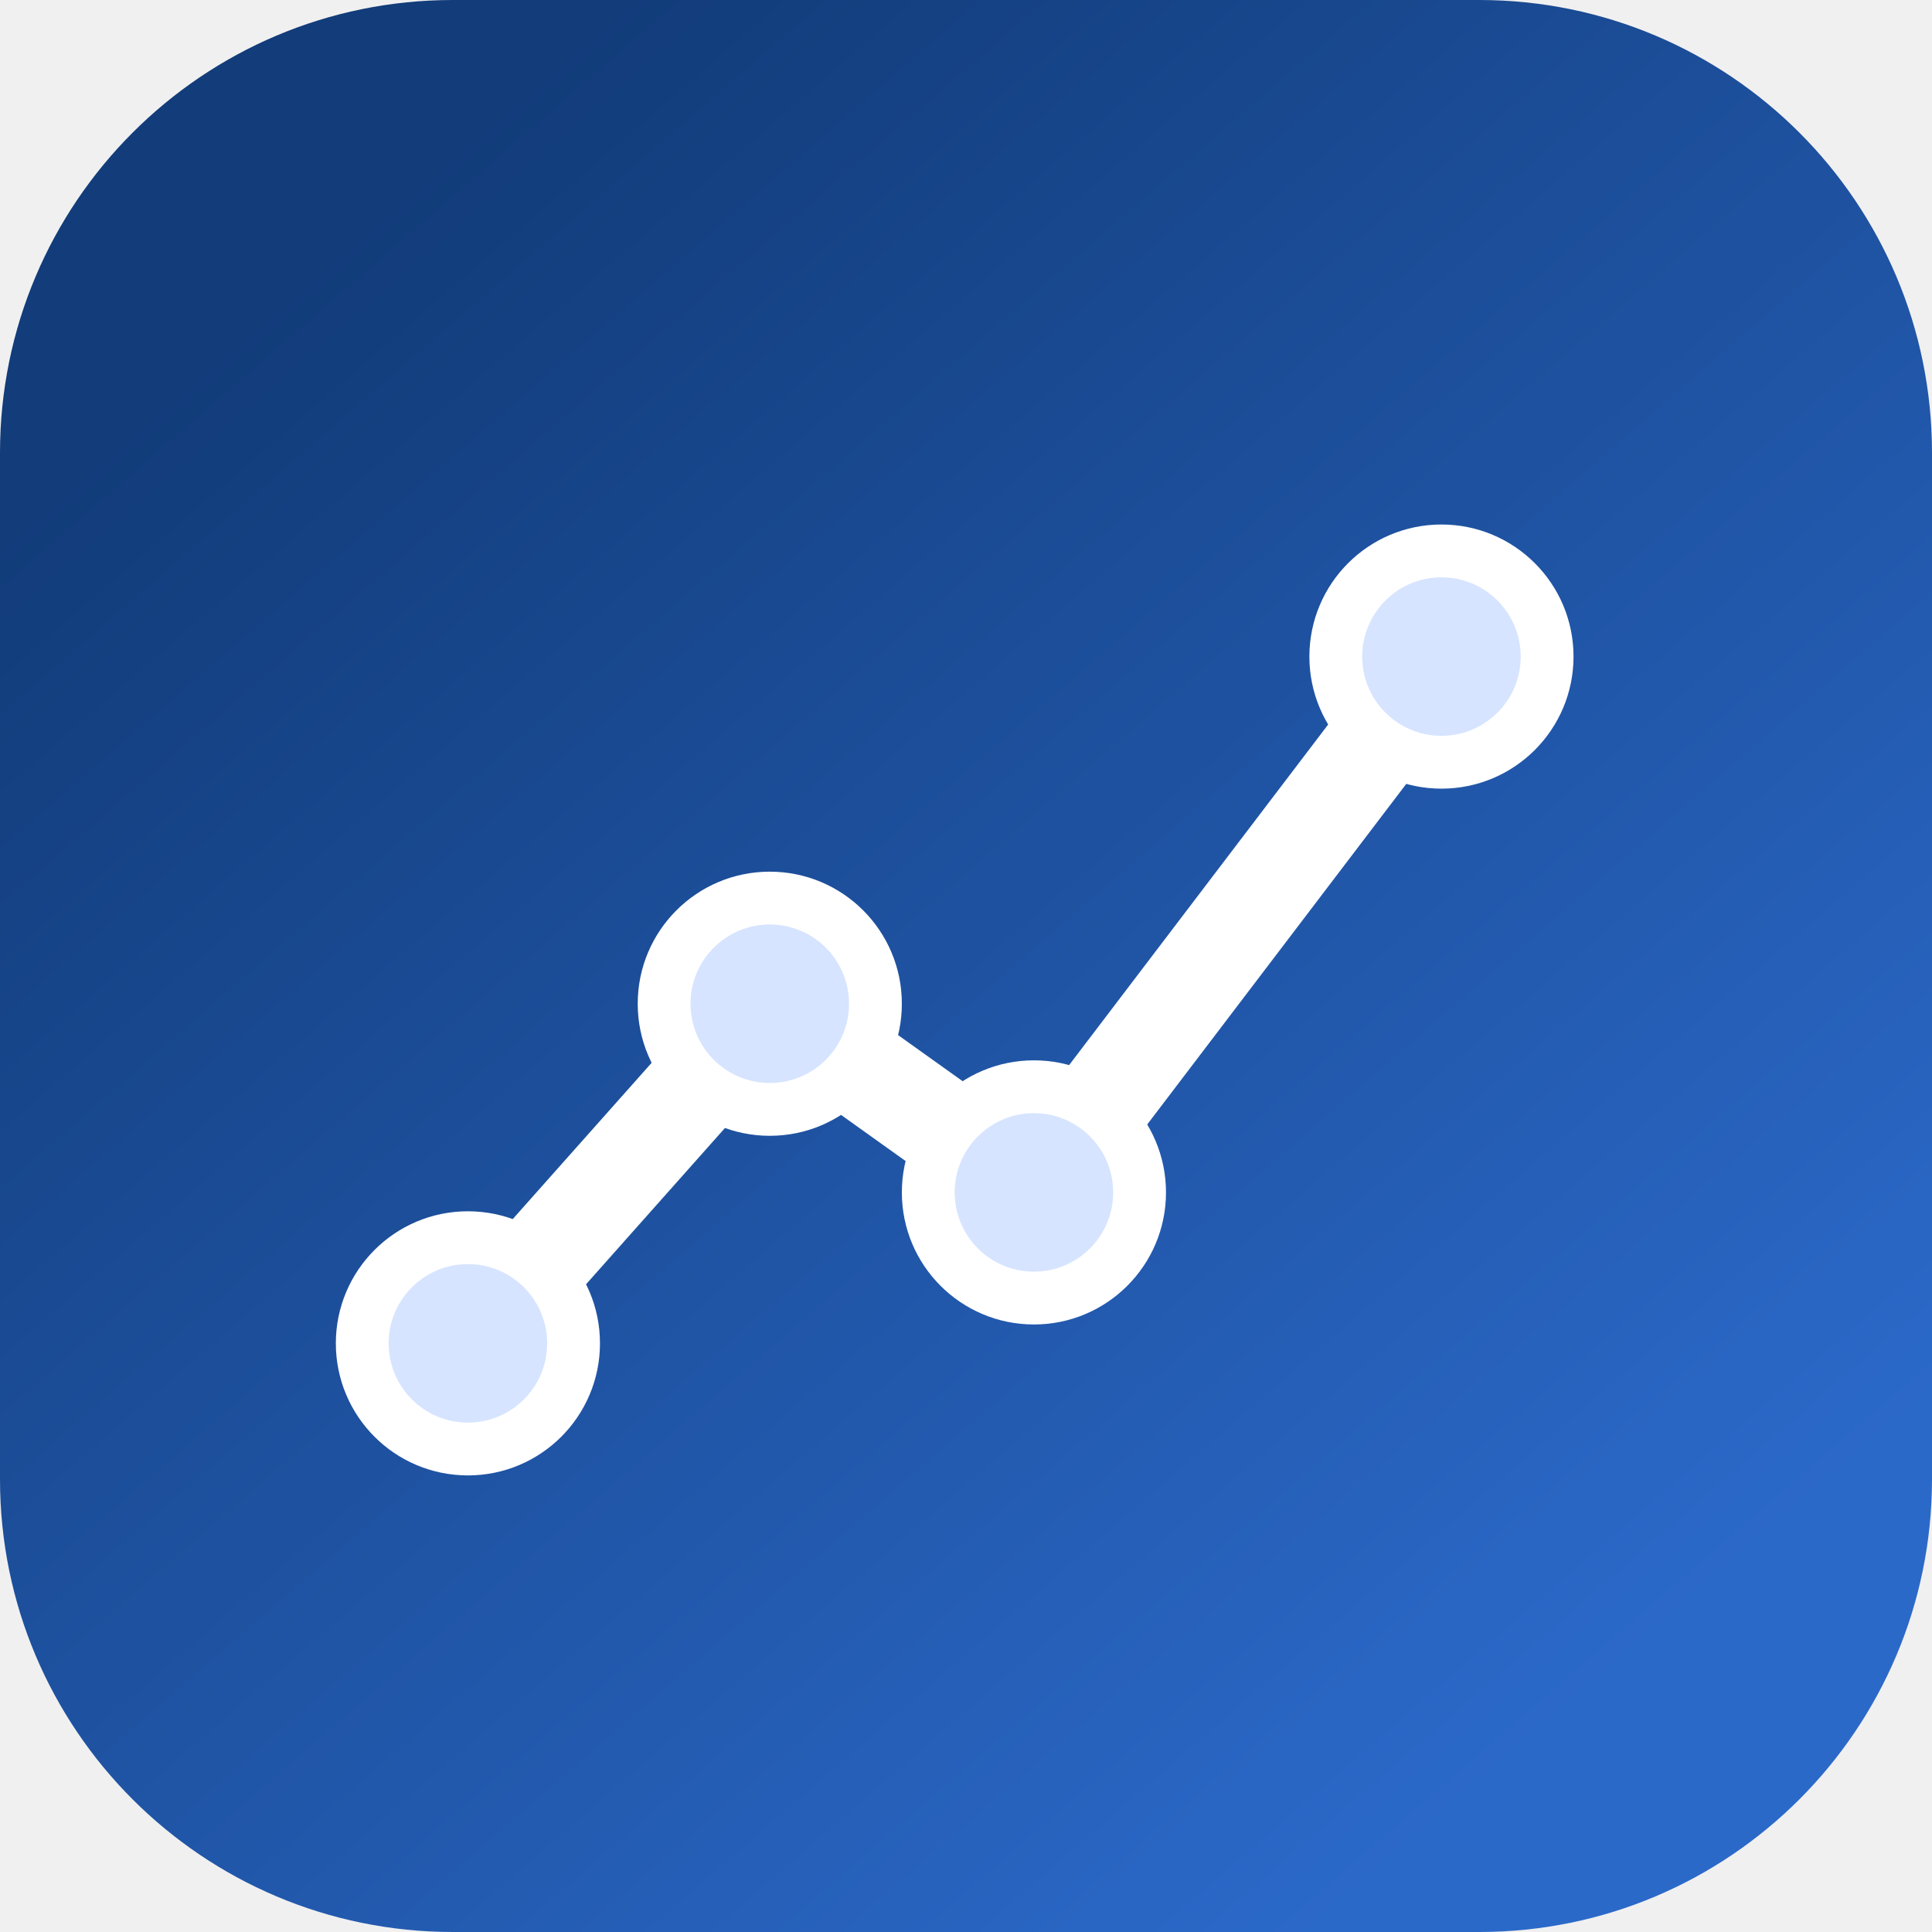
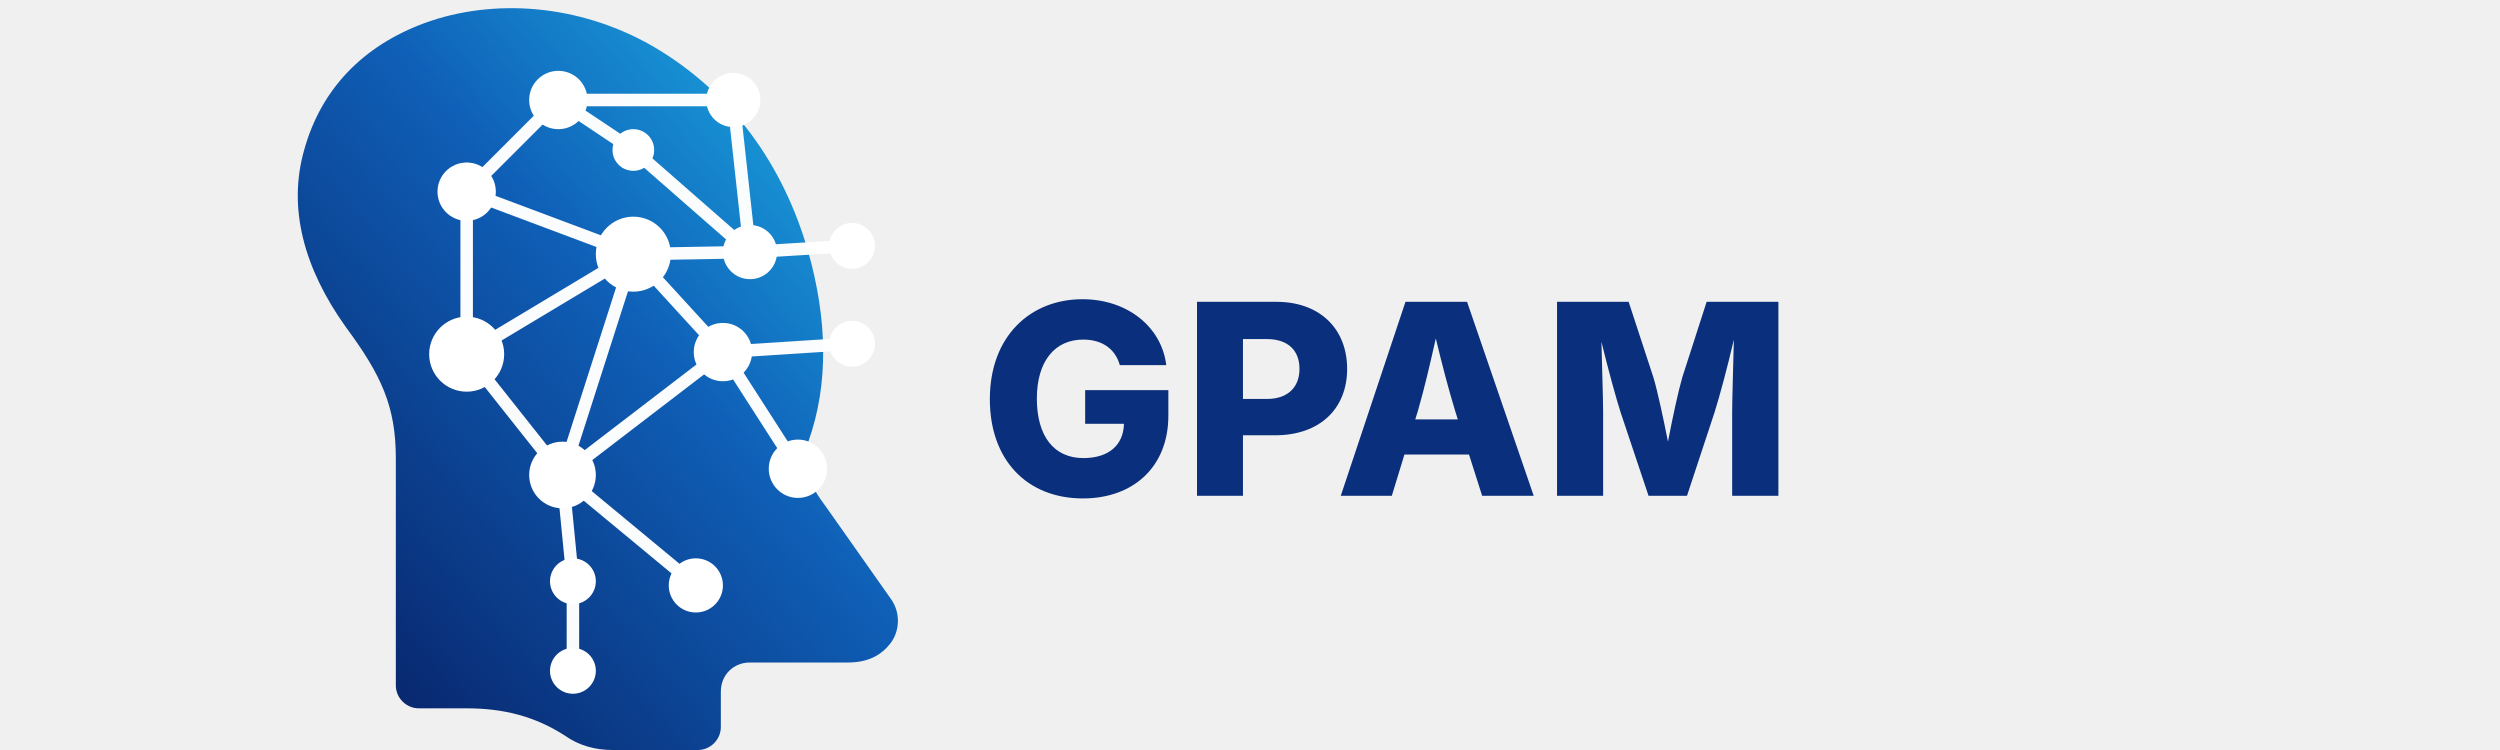
- <svg xmlns="http://www.w3.org/2000/svg" width="512" height="512" viewBox="0 0 512 512" fill="none">
-   <rect width="512" height="512" rx="120" fill="url(#bg)" />
-   <path d="M124 356L204 266L274 316L382 174" stroke="white" stroke-width="26" stroke-linecap="round" stroke-linejoin="round" />
-   <circle cx="124" cy="356" r="28" fill="#D6E4FF" stroke="white" stroke-width="14" />
-   <circle cx="204" cy="266" r="28" fill="#D6E4FF" stroke="white" stroke-width="14" />
-   <circle cx="274" cy="316" r="28" fill="#D6E4FF" stroke="white" stroke-width="14" />
-   <circle cx="382" cy="174" r="28" fill="#D6E4FF" stroke="white" stroke-width="14" />
+ <svg xmlns="http://www.w3.org/2000/svg" width="1200" height="360" viewBox="0 0 1200 360" fill="none">
  <defs>
-     <linearGradient id="bg" x1="86" y1="68" x2="420" y2="454" gradientUnits="userSpaceOnUse">
-       <stop stop-color="#123C7A" />
-       <stop offset="1" stop-color="#2B69C9" />
+     <linearGradient id="gpamHeadGradient" x1="120" y1="300" x2="420" y2="40" gradientUnits="userSpaceOnUse">
+       <stop offset="0%" stop-color="#08246B" />
+       <stop offset="55%" stop-color="#0F5FB7" />
+       <stop offset="100%" stop-color="#1DB4E8" />
    </linearGradient>
+     <style>
+       .brand-text { font-family: Inter, Arial, Helvetica, sans-serif; font-weight: 800; letter-spacing: 1px; fill: #0A2F7C; }
+       .net-line { stroke: #FFFFFF; stroke-width: 6; stroke-linecap: round; stroke-linejoin: round; opacity: 0.98; }
+       .net-node { fill: #FFFFFF; }
+     </style>
  </defs>
+   <path d="     M170 304     L170 220     C170 195 163 180 146 157     C126 129 118 100 126 72     C134 43 154 22 184 11     C217 -1 258 2 293 22     C331 44 356 79 368 121     C377 153 378 184 368 212     C364 223 368 232 377 244     L408 288     C412 294 412 302 408 308     C403 315 396 318 387 318     L340 318     C332 318 326 324 326 332     L326 349     C326 355 321 360 315 360     L274 360     C266 360 258 358 251 353     C237 344 222 340 204 340     L181 340     C175 340 170 335 170 329     L170 304     Z" transform="translate(20,0)" fill="url(#gpamHeadGradient)" />
+   <g transform="translate(20,0)">
+     <line class="net-line" x1="204" y1="92" x2="248" y2="48" />
+     <line class="net-line" x1="248" y1="48" x2="332" y2="48" />
+     <line class="net-line" x1="332" y1="48" x2="340" y2="121" />
+     <line class="net-line" x1="204" y1="92" x2="204" y2="170" />
+     <line class="net-line" x1="204" y1="92" x2="284" y2="122" />
+     <line class="net-line" x1="204" y1="170" x2="284" y2="122" />
+     <line class="net-line" x1="204" y1="170" x2="250" y2="228" />
+     <line class="net-line" x1="284" y1="122" x2="340" y2="121" />
+     <line class="net-line" x1="284" y1="122" x2="327" y2="169" />
+     <line class="net-line" x1="284" y1="122" x2="250" y2="228" />
+     <line class="net-line" x1="250" y1="228" x2="327" y2="169" />
+     <line class="net-line" x1="250" y1="228" x2="255" y2="279" />
+     <line class="net-line" x1="327" y1="169" x2="389" y2="165" />
+     <line class="net-line" x1="327" y1="169" x2="363" y2="225" />
+     <line class="net-line" x1="250" y1="228" x2="314" y2="281" />
+     <line class="net-line" x1="255" y1="279" x2="255" y2="322" />
+     <line class="net-line" x1="248" y1="48" x2="284" y2="72" />
+     <line class="net-line" x1="284" y1="72" x2="340" y2="121" />
+     <line class="net-line" x1="340" y1="121" x2="389" y2="118" />
+     <circle class="net-node" cx="204" cy="92" r="14" />
+     <circle class="net-node" cx="248" cy="48" r="14" />
+     <circle class="net-node" cx="332" cy="48" r="13" />
+     <circle class="net-node" cx="284" cy="72" r="10" />
+     <circle class="net-node" cx="340" cy="121" r="13" />
+     <circle class="net-node" cx="284" cy="122" r="18" />
+     <circle class="net-node" cx="204" cy="170" r="18" />
+     <circle class="net-node" cx="327" cy="169" r="14" />
+     <circle class="net-node" cx="250" cy="228" r="16" />
+     <circle class="net-node" cx="255" cy="279" r="11" />
+     <circle class="net-node" cx="255" cy="322" r="11" />
+     <circle class="net-node" cx="314" cy="281" r="13" />
+     <circle class="net-node" cx="363" cy="225" r="14" />
+     <circle class="net-node" cx="389" cy="165" r="11" />
+     <circle class="net-node" cx="389" cy="118" r="11" />
+   </g>
+   <text x="470" y="238" class="brand-text" font-size="128">GPAM</text>
</svg>
